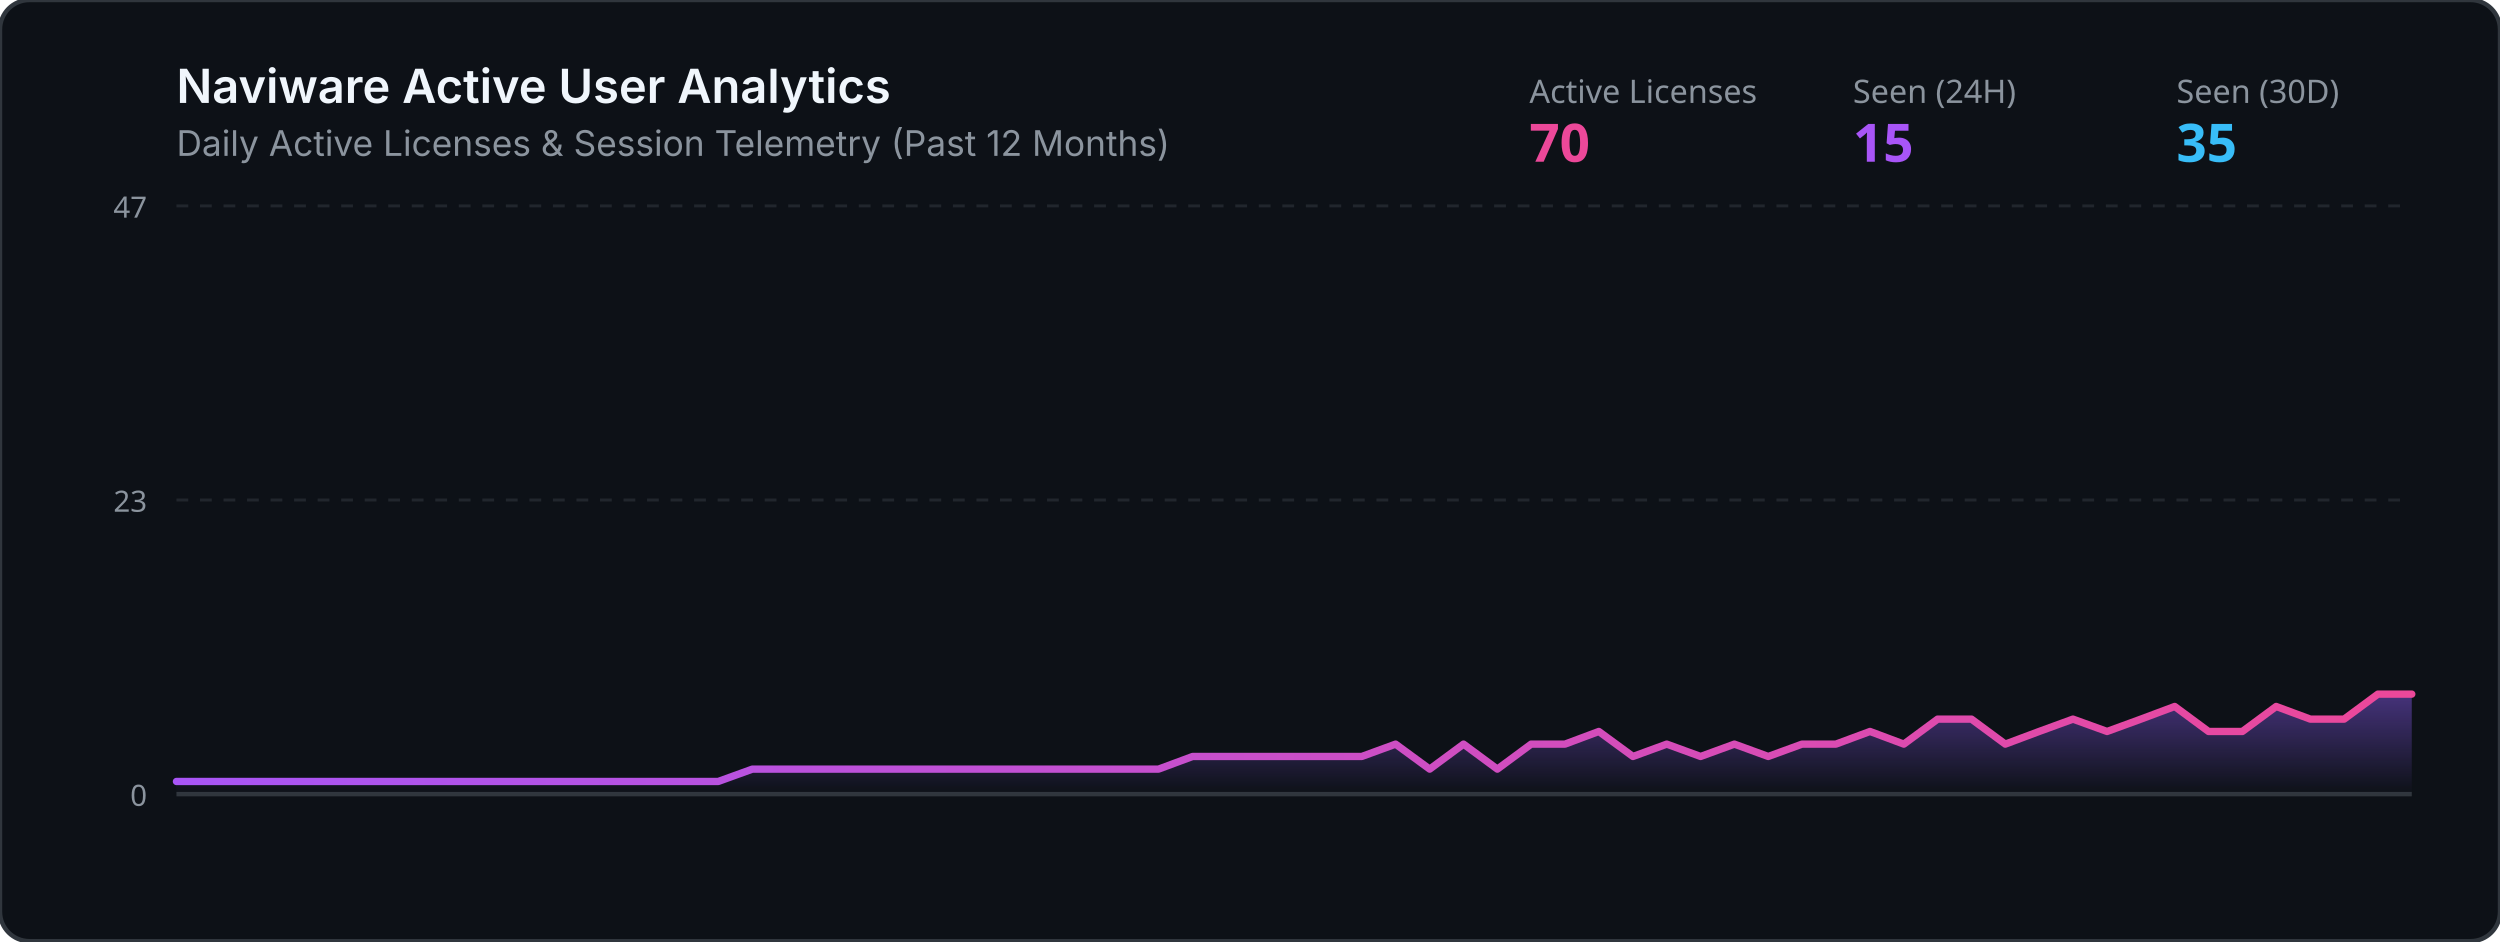
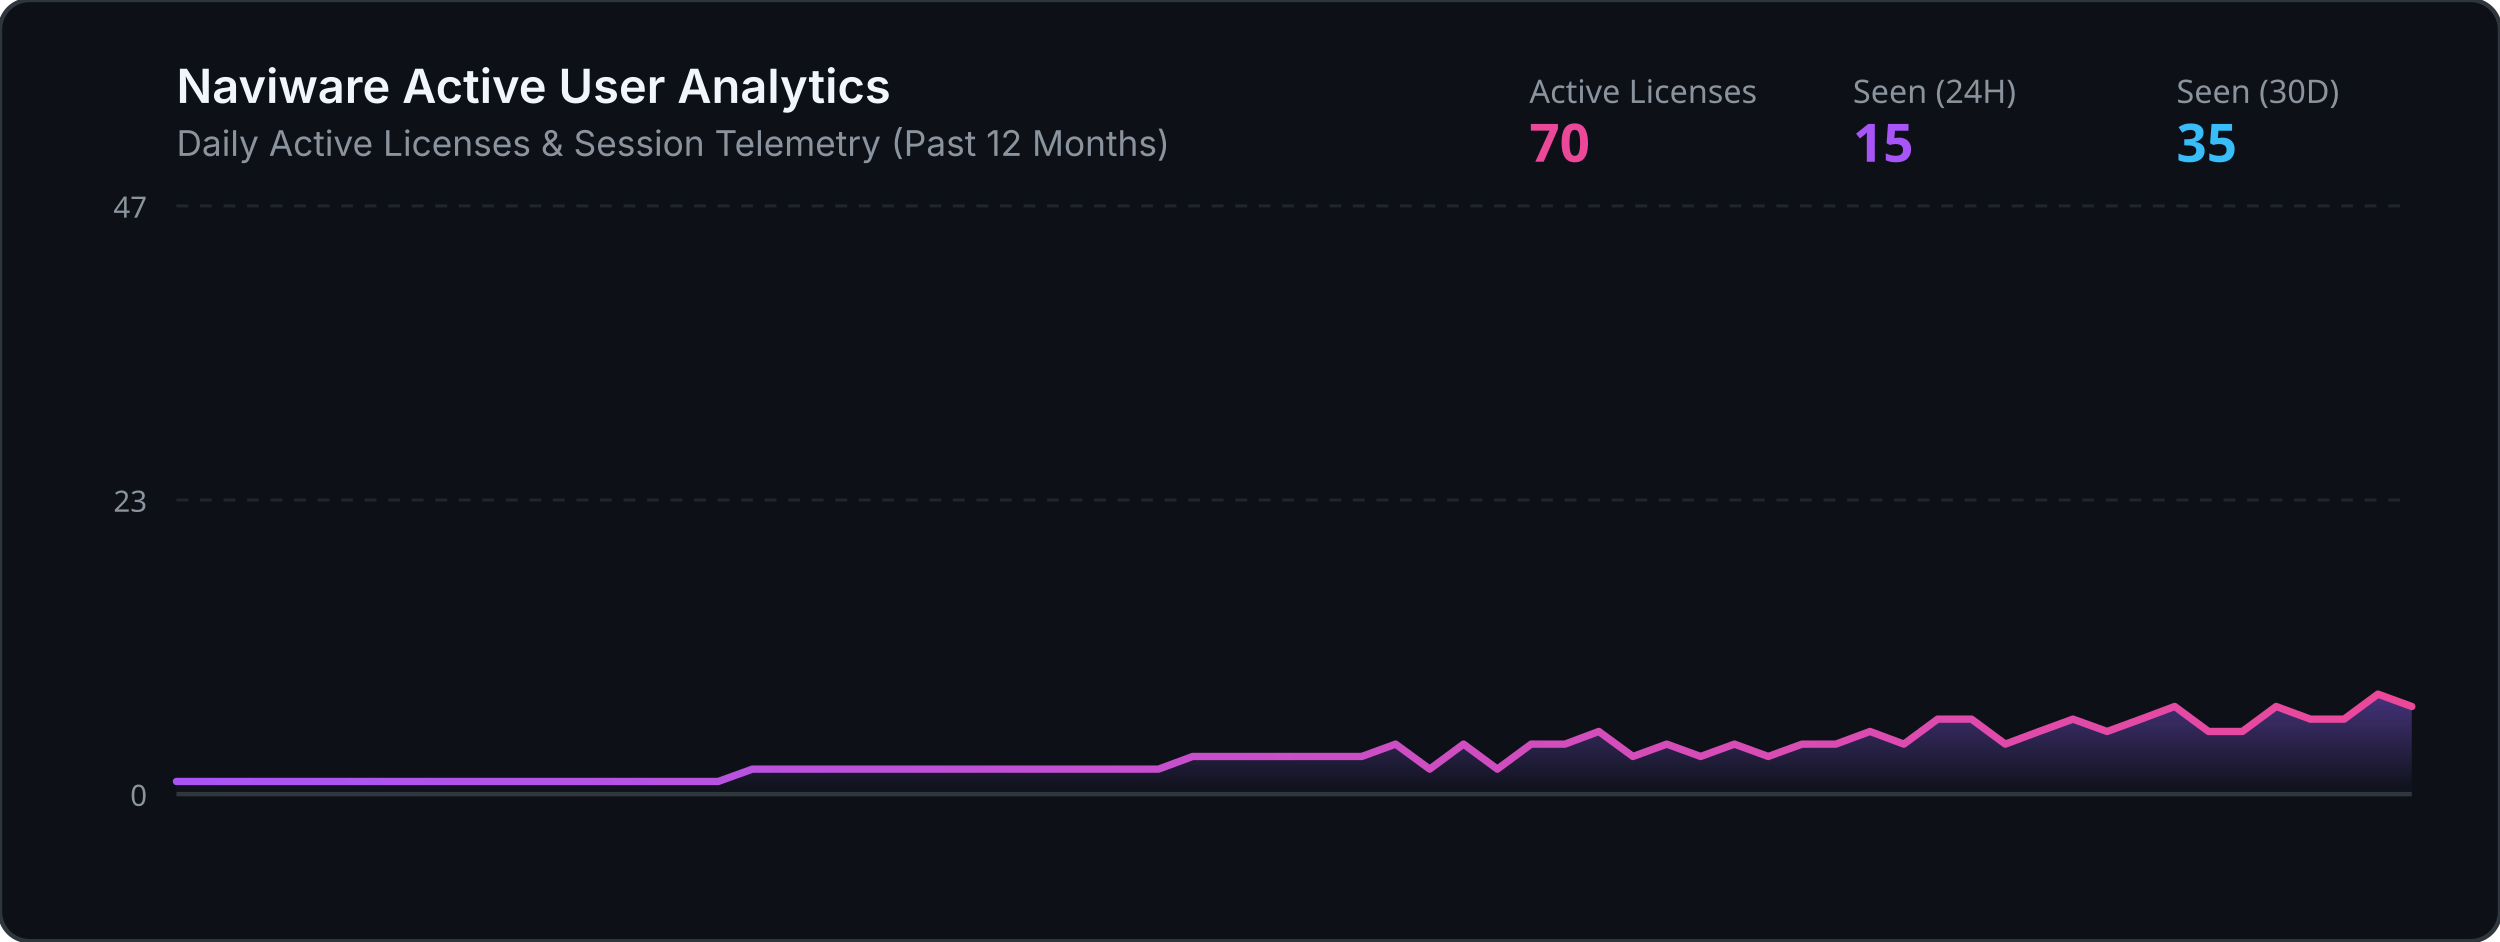
<svg xmlns="http://www.w3.org/2000/svg" viewBox="0 0 850 320" width="100%" height="320">
  <defs>
    <linearGradient id="grad" x1="0%" y1="0%" x2="0%" y2="100%">
      <stop offset="0%" stop-color="#8b5cf6" stop-opacity="0.45" />
      <stop offset="100%" stop-color="#8b5cf6" stop-opacity="0.0" />
    </linearGradient>
    <linearGradient id="lineGrad" x1="0%" y1="0%" x2="100%" y2="0%">
      <stop offset="0%" stop-color="#a855f7" />
      <stop offset="100%" stop-color="#ec4899" />
    </linearGradient>
  </defs>
  <rect width="850" height="320" rx="10" fill="#0d1117" stroke="#30363d" stroke-width="1.5" />
  <text x="60" y="35" fill="#f0f6fc" font-family="-apple-system,BlinkMacSystemFont,Segoe UI,sans-serif" font-size="16" font-weight="600">Naviware Active User Analytics</text>
  <text x="60" y="53" fill="#8b949e" font-family="-apple-system,BlinkMacSystemFont,Segoe UI,sans-serif" font-size="12">Daily Active Licenses &amp; Session Telemetry (Past 12 Months)</text>
  <text x="520" y="35" fill="#8b949e" font-family="sans-serif" font-size="11">Active Licenses</text>
  <text x="520" y="55" fill="#ec4899" font-family="sans-serif" font-size="18" font-weight="bold">70</text>
  <text x="630" y="35" fill="#8b949e" font-family="sans-serif" font-size="11">Seen (24H)</text>
  <text x="630" y="55" fill="#a855f7" font-family="sans-serif" font-size="18" font-weight="bold">15</text>
  <text x="740" y="35" fill="#8b949e" font-family="sans-serif" font-size="11">Seen (30D)</text>
  <text x="740" y="55" fill="#38bdf8" font-family="sans-serif" font-size="18" font-weight="bold">35</text>
  <line x1="60" y1="70" x2="820" y2="70" stroke="#21262d" stroke-width="1" stroke-dasharray="4" />
  <line x1="60" y1="170.0" x2="820" y2="170.0" stroke="#21262d" stroke-width="1" stroke-dasharray="4" />
  <line x1="60" y1="270" x2="820" y2="270" stroke="#30363d" stroke-width="1.5" />
  <text x="50" y="74" fill="#8b949e" font-family="sans-serif" font-size="10" text-anchor="end">47</text>
  <text x="50" y="174.0" fill="#8b949e" font-family="sans-serif" font-size="10" text-anchor="end">23</text>
  <text x="50" y="274" fill="#8b949e" font-family="sans-serif" font-size="10" text-anchor="end">0</text>
-   <polygon points="60,270 60.0,265.7 71.5,265.7 83.0,265.7 94.5,265.7 106.1,265.7 117.6,265.7 129.1,265.7 140.6,265.7 152.1,265.7 163.6,265.7 175.2,265.7 186.7,265.7 198.2,265.7 209.7,265.7 221.2,265.7 232.7,265.7 244.2,265.7 255.8,261.5 267.3,261.5 278.8,261.5 290.3,261.5 301.8,261.5 313.3,261.5 324.8,261.5 336.4,261.5 347.9,261.5 359.4,261.5 370.9,261.5 382.4,261.5 393.9,261.5 405.5,257.2 417.0,257.2 428.5,257.2 440.0,257.2 451.5,257.2 463.0,257.2 474.5,253.0 486.1,261.5 497.6,253.0 509.1,261.5 520.6,253.0 532.1,253.0 543.6,248.7 555.2,257.2 566.7,253.0 578.2,257.2 589.7,253.0 601.2,257.2 612.7,253.0 624.2,253.0 635.8,248.7 647.3,253.0 658.8,244.5 670.3,244.5 681.8,253.0 693.3,248.7 704.8,244.5 716.4,248.7 727.9,244.5 739.4,240.2 750.9,248.7 762.4,248.7 773.9,240.2 785.5,244.5 797.0,244.5 808.5,236.0 820.0,236.0 820,270" fill="url(#grad)" />
-   <polyline points="60.0,265.7 71.5,265.7 83.0,265.7 94.5,265.7 106.1,265.7 117.6,265.7 129.1,265.7 140.6,265.7 152.1,265.7 163.6,265.7 175.2,265.7 186.7,265.7 198.2,265.7 209.7,265.7 221.2,265.7 232.7,265.7 244.2,265.7 255.8,261.5 267.3,261.5 278.8,261.5 290.3,261.5 301.8,261.5 313.3,261.5 324.8,261.5 336.4,261.5 347.9,261.5 359.4,261.5 370.9,261.5 382.4,261.5 393.9,261.5 405.5,257.2 417.0,257.2 428.5,257.2 440.0,257.2 451.5,257.2 463.0,257.2 474.5,253.0 486.1,261.5 497.6,253.0 509.1,261.5 520.6,253.0 532.1,253.0 543.6,248.7 555.2,257.2 566.7,253.0 578.2,257.2 589.7,253.0 601.2,257.2 612.7,253.0 624.2,253.0 635.8,248.7 647.3,253.0 658.8,244.5 670.3,244.5 681.8,253.0 693.3,248.7 704.8,244.5 716.4,248.7 727.9,244.5 739.4,240.2 750.9,248.7 762.4,248.7 773.9,240.2 785.5,244.5 797.0,244.5 808.5,236.0 820.0,236.0" fill="none" stroke="url(#lineGrad)" stroke-width="2.5" stroke-linecap="round" stroke-linejoin="round" />
+   <polygon points="60,270 60.0,265.7 71.5,265.7 83.0,265.7 94.5,265.7 106.1,265.7 117.6,265.7 129.1,265.7 140.6,265.7 152.1,265.7 163.6,265.7 175.2,265.7 186.7,265.7 198.2,265.7 209.7,265.7 221.2,265.7 232.7,265.7 244.2,265.7 255.8,261.5 267.3,261.5 278.8,261.5 290.3,261.5 301.8,261.5 313.3,261.5 324.8,261.5 336.4,261.5 347.9,261.5 359.4,261.5 370.9,261.5 382.4,261.5 393.9,261.5 405.5,257.2 417.0,257.2 428.5,257.2 440.0,257.2 451.5,257.2 463.0,257.2 474.5,253.0 486.1,261.5 497.6,253.0 509.1,261.5 520.6,253.0 532.1,253.0 543.6,248.7 555.2,257.2 566.7,253.0 578.2,257.2 589.7,253.0 601.2,257.2 612.7,253.0 624.2,253.0 635.8,248.7 647.3,253.0 658.8,244.5 670.3,244.5 681.8,253.0 693.3,248.7 704.8,244.5 716.4,248.7 727.9,244.5 739.4,240.2 750.9,248.7 762.4,248.7 773.9,240.2 785.5,244.5 797.0,244.5 808.5,236.0 820.0,240.2 820,270" fill="url(#grad)" />
+   <polyline points="60.0,265.7 71.5,265.7 83.0,265.7 94.5,265.7 106.1,265.7 117.6,265.7 129.1,265.7 140.6,265.7 152.1,265.7 163.6,265.7 175.2,265.7 186.7,265.7 198.2,265.7 209.7,265.7 221.2,265.7 232.7,265.7 244.2,265.7 255.8,261.5 267.3,261.5 278.8,261.5 290.3,261.5 301.8,261.5 313.3,261.5 324.8,261.5 336.4,261.5 347.9,261.5 359.4,261.5 370.9,261.5 382.4,261.5 393.9,261.5 405.5,257.2 417.0,257.2 428.5,257.2 440.0,257.2 451.5,257.2 463.0,257.2 474.5,253.0 486.1,261.5 497.6,253.0 509.1,261.5 520.6,253.0 532.1,253.0 543.6,248.7 555.2,257.2 566.7,253.0 578.2,257.2 589.7,253.0 601.2,257.2 612.7,253.0 624.2,253.0 635.8,248.7 647.3,253.0 658.8,244.5 670.3,244.5 681.8,253.0 693.3,248.7 704.8,244.5 716.4,248.7 727.9,244.5 739.4,240.2 750.9,248.7 762.4,248.7 773.9,240.2 785.5,244.5 797.0,244.5 808.5,236.0 820.0,240.2" fill="none" stroke="url(#lineGrad)" stroke-width="2.5" stroke-linecap="round" stroke-linejoin="round" />
</svg>
